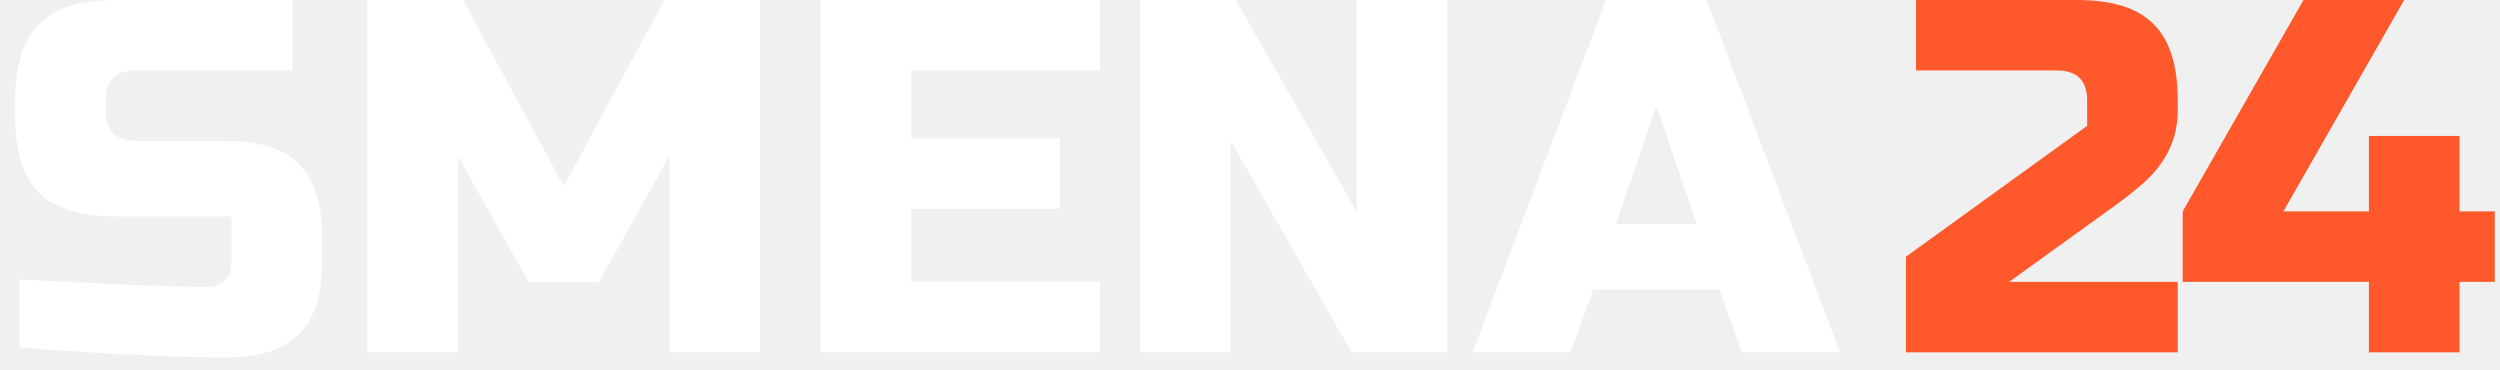
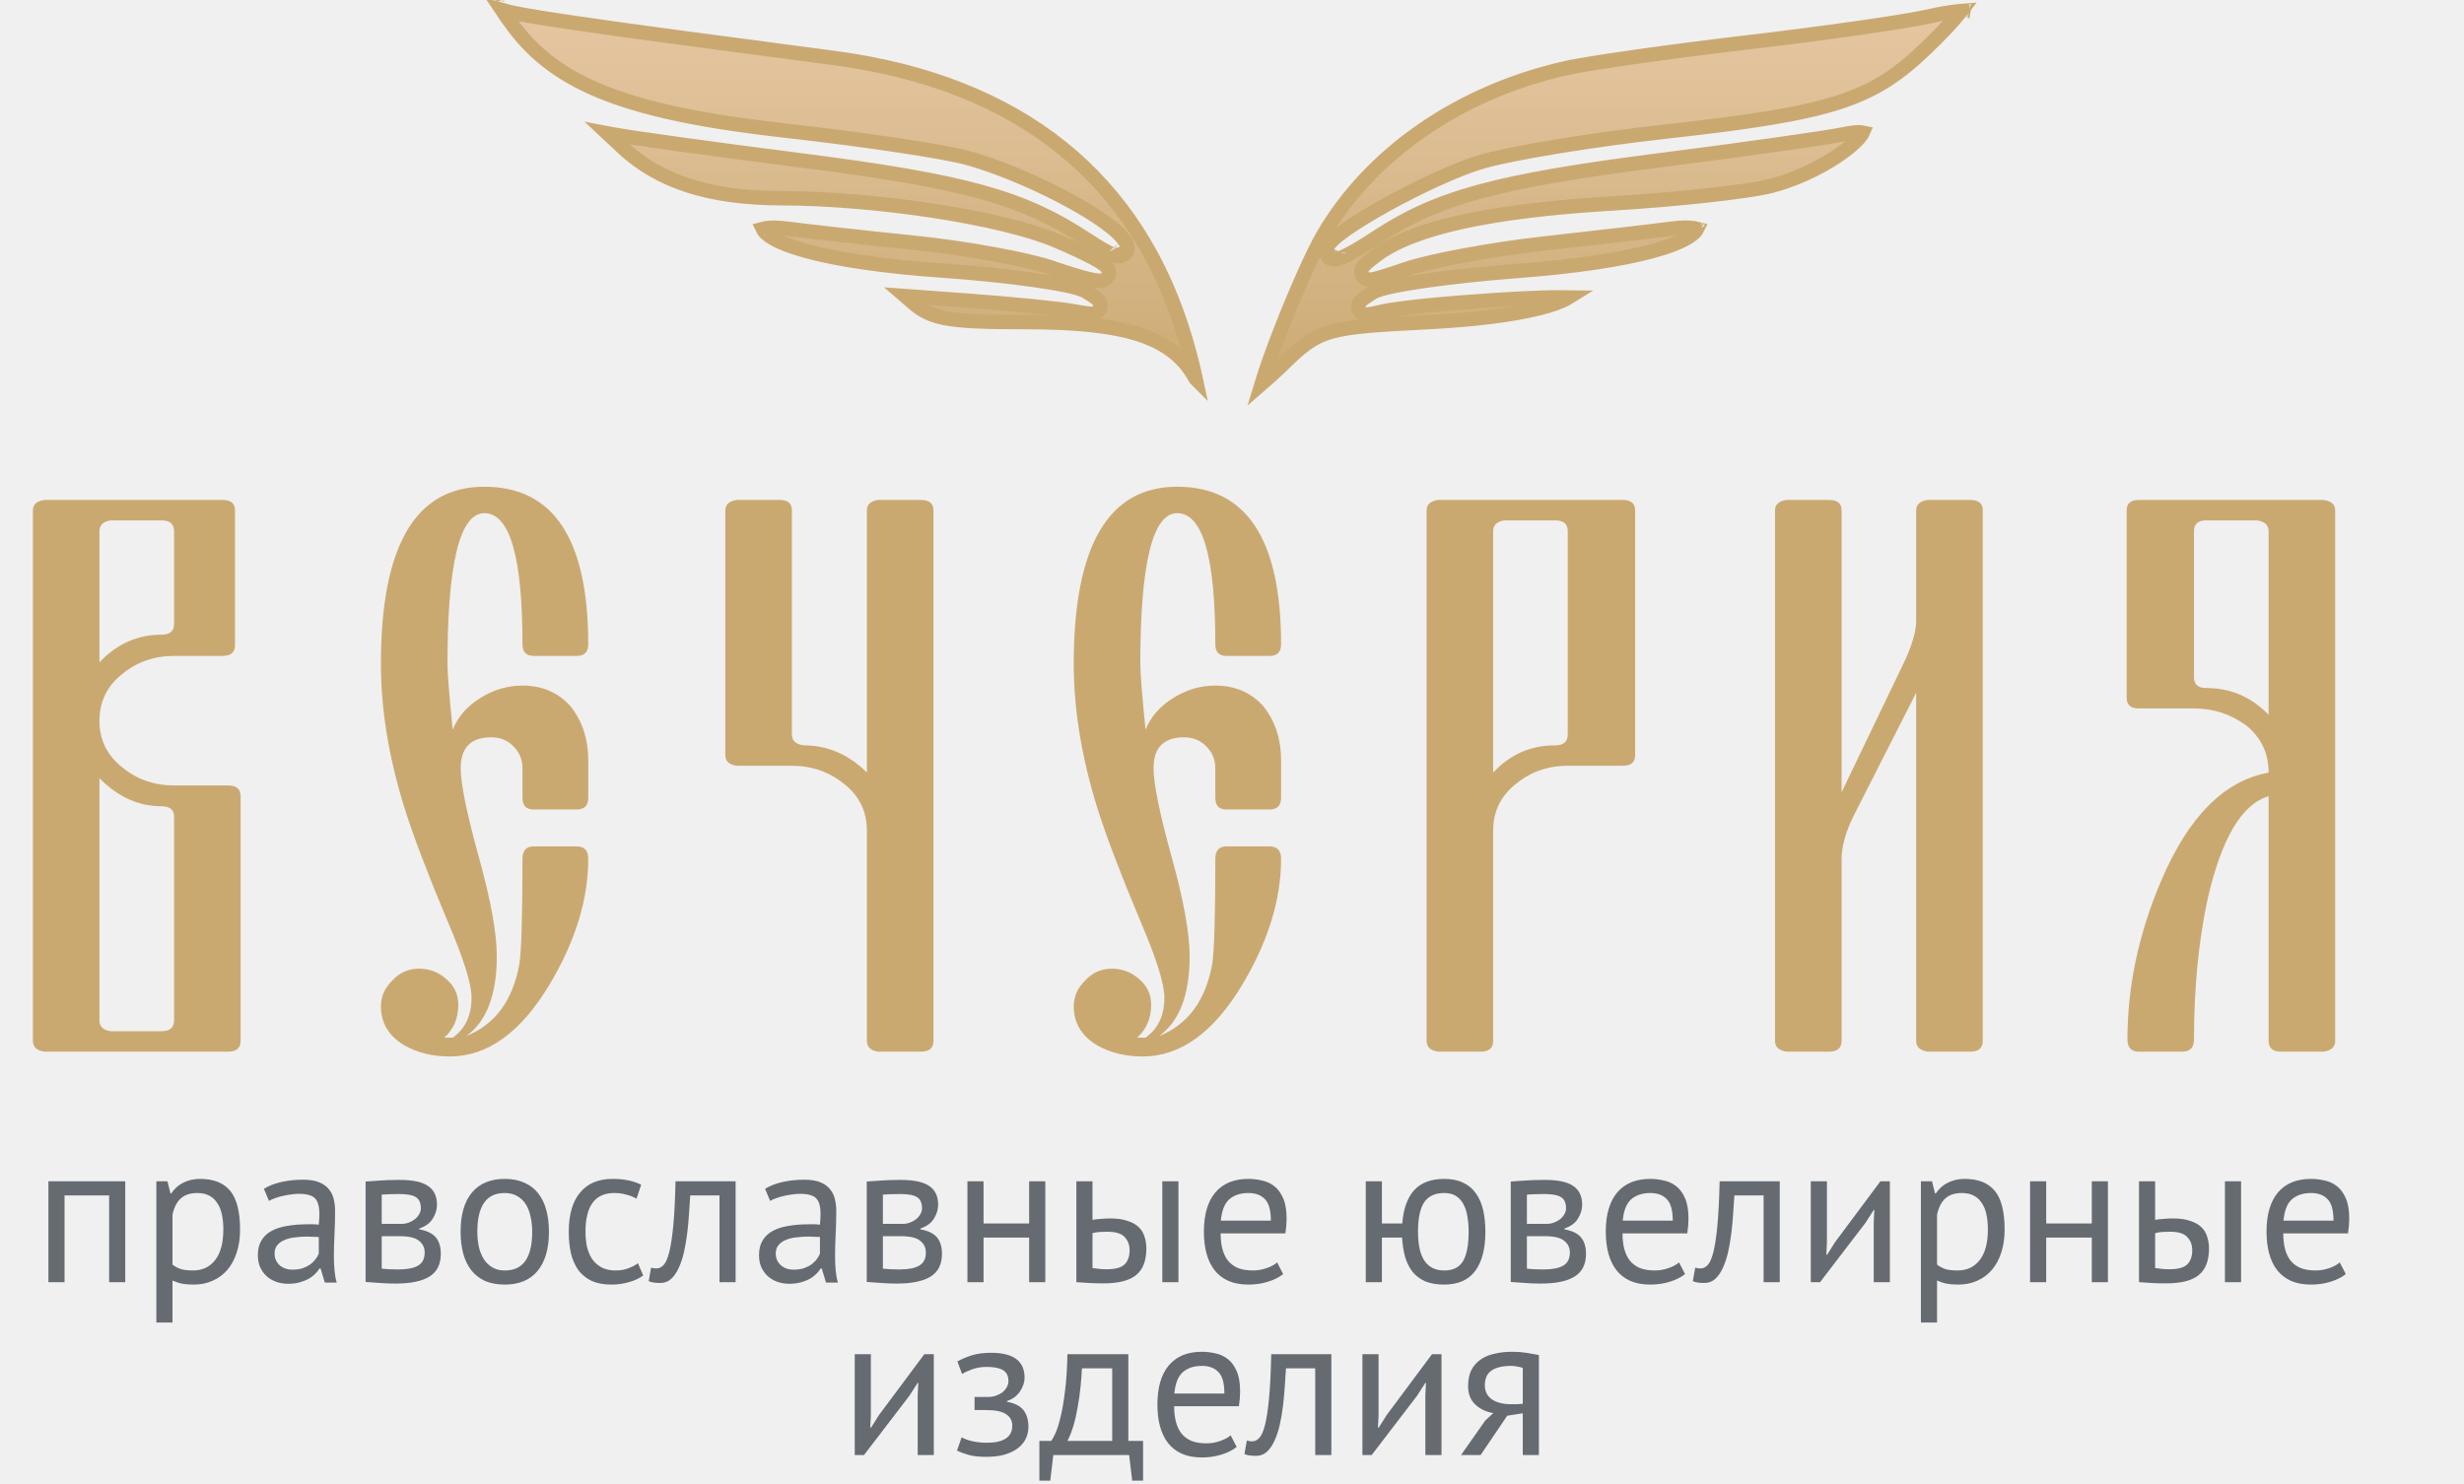
- <svg xmlns="http://www.w3.org/2000/svg" width="149" height="22" viewBox="0 0 149 22" fill="none">
-   <path d="M1.17 16.65C6.65 16.95 10.36 17.1 12.3 17.1C12.76 17.1 13.12 16.97 13.38 16.71C13.66 16.43 13.8 16.06 13.8 15.6V12.9H6.9C4.8 12.9 3.27 12.43 2.31 11.49C1.37 10.53 0.9 9 0.9 6.9V6C0.9 3.9 1.37 2.38 2.31 1.44C3.27 0.48 4.8 0 6.9 0H17.43V4.2H8.1C6.9 4.2 6.3 4.8 6.3 6V6.6C6.3 7.8 6.9 8.4 8.1 8.4H13.5C15.46 8.4 16.9 8.86 17.82 9.78C18.74 10.7 19.2 12.14 19.2 14.1V15.6C19.2 17.56 18.74 19 17.82 19.92C16.9 20.84 15.46 21.3 13.5 21.3C12.48 21.3 11.4 21.28 10.26 21.24L7.5 21.12C5.46 21.02 3.35 20.88 1.17 20.7V16.65Z" fill="white" />
-   <path d="M39.898 9.3L35.698 16.8H31.498L27.298 9.3V21H21.898V0H27.598L33.598 11.1L39.598 0H45.298V21H39.898V9.3Z" fill="white" />
-   <path d="M65.559 21H48.909V0H65.559V4.2H54.309V8.25H63.159V12.45H54.309V16.8H65.559V21Z" fill="white" />
-   <path d="M86.252 21H80.552L73.352 8.4V21H67.952V0H73.652L80.852 12.6V0H86.252V21Z" fill="white" />
-   <path d="M93.616 21H87.766L95.716 0H101.716L109.666 21H103.816L102.466 17.25H94.966L93.616 21ZM96.316 13.35H101.116L98.716 6.3L96.316 13.35Z" fill="white" />
-   <path d="M129.794 6.6C129.794 8.3 129.074 9.77 127.634 11.01C127.194 11.39 126.714 11.77 126.194 12.15L119.744 16.8H129.794V21H113.594V15.3L124.394 7.5V6C124.394 4.8 123.794 4.2 122.594 4.2H114.194V0H123.794C125.894 0 127.414 0.48 128.354 1.44C129.314 2.38 129.794 3.9 129.794 6V6.6Z" fill="#FF582B" />
-   <path d="M141.188 16.8H130.088V12.6L137.288 0H143.288L136.088 12.6H141.188V8.1H146.588V12.6H148.688V16.8H146.588V21H141.188V16.8Z" fill="#FF582B" />
+ <svg xmlns="http://www.w3.org/2000/svg" width="171" height="103" viewBox="0 0 171 103" fill="none">
+   <path d="M64.87 14.644C61.395 14.108 57.54 13.768 54.179 13.759C49.194 13.744 45.724 12.596 43.192 10.225L42.851 10.59L43.192 10.225L42.157 9.255L42.617 9.342L42.617 9.342C43.818 9.569 49.642 10.373 55.548 11.127C67.056 12.598 70.978 13.704 75.407 16.617C76.283 17.193 76.953 17.582 77.34 17.715C77.431 17.747 77.573 17.789 77.722 17.778C77.802 17.772 77.935 17.746 78.056 17.643C78.189 17.529 78.241 17.378 78.248 17.253C78.26 17.057 78.168 16.892 78.126 16.822C78.069 16.724 77.992 16.621 77.905 16.515L77.616 16.752L77.905 16.515C77.538 16.068 76.915 15.574 76.167 15.076C75.409 14.571 74.487 14.04 73.49 13.527C71.497 12.502 69.174 11.532 67.216 10.98L67.08 11.461L67.216 10.98C65.592 10.522 59.904 9.67 54.592 9.078C43.572 7.851 38.656 5.888 35.627 1.817L35.627 1.817C35.287 1.36 35.026 0.995 34.837 0.709C35.16 0.8 35.602 0.896 36.204 1.007C37.065 1.166 38.285 1.36 40.014 1.613C43.475 2.119 48.996 2.86 57.812 4.017C64.298 4.868 69.594 6.965 73.677 10.242C77.756 13.517 80.652 17.995 82.306 23.658C82.602 24.675 82.815 25.516 82.948 26.166C82.956 26.204 82.963 26.242 82.971 26.279C82.97 26.278 82.969 26.277 82.969 26.276L82.86 26.072L82.854 26.071C82.065 24.718 80.851 23.794 79.031 23.21C77.145 22.605 74.59 22.359 71.137 22.359C68.425 22.359 66.802 22.301 65.683 22.099C64.604 21.905 64.013 21.581 63.364 21.022C63.364 21.022 63.364 21.022 63.364 21.022L62.818 20.551L67.043 20.86L67.044 20.86C70.203 21.09 73.561 21.427 74.515 21.604C74.904 21.676 75.215 21.729 75.441 21.756C75.552 21.769 75.661 21.778 75.756 21.776C75.804 21.775 75.864 21.771 75.927 21.757C75.981 21.745 76.096 21.714 76.199 21.619C76.332 21.497 76.391 21.322 76.367 21.15C76.348 21.016 76.283 20.921 76.251 20.878C76.182 20.787 76.09 20.712 76.021 20.66C75.869 20.545 75.64 20.4 75.36 20.231L75.36 20.231C75.213 20.142 75.015 20.07 74.811 20.009C74.595 19.945 74.333 19.881 74.032 19.817C73.432 19.69 72.657 19.559 71.766 19.433C69.982 19.181 67.706 18.943 65.366 18.779C61.343 18.496 58.144 18.023 55.963 17.423C54.869 17.122 54.062 16.798 53.54 16.469C53.165 16.233 52.996 16.034 52.928 15.886C52.983 15.871 53.053 15.856 53.142 15.843C53.505 15.791 54.039 15.792 54.648 15.875L54.649 15.875C55.939 16.05 59.902 16.489 63.454 16.852C66.997 17.214 71.292 18 72.99 18.585C74.098 18.967 74.942 19.223 75.516 19.361C75.798 19.429 76.039 19.474 76.222 19.485C76.305 19.491 76.425 19.493 76.541 19.46C76.601 19.444 76.7 19.408 76.79 19.323C76.895 19.224 76.959 19.085 76.96 18.932C76.961 18.799 76.914 18.697 76.881 18.64C76.846 18.58 76.805 18.532 76.772 18.497C76.706 18.427 76.625 18.363 76.545 18.305C76.382 18.189 76.153 18.054 75.871 17.903C75.303 17.599 74.463 17.203 73.356 16.727C71.465 15.914 68.334 15.179 64.87 14.644ZM77.275 17.35C77.275 17.35 77.273 17.346 77.27 17.339C77.274 17.347 77.276 17.351 77.275 17.35ZM34.496 0.097C34.496 0.097 34.497 0.1 34.498 0.105C34.496 0.099 34.496 0.097 34.496 0.097ZM52.787 15.94C52.787 15.94 52.788 15.939 52.79 15.938C52.788 15.939 52.787 15.94 52.787 15.94ZM108.693 4.726L108.584 4.238L108.693 4.726C110.278 4.371 115.927 3.567 121.255 2.943C126.571 2.32 132.235 1.511 133.833 1.144C134.6 0.967 135.328 0.843 135.878 0.786C135.955 0.778 136.028 0.771 136.095 0.766C136.011 0.874 135.912 0.995 135.799 1.128C135.293 1.725 134.543 2.514 133.672 3.348L134.015 3.706L133.672 3.348C131.769 5.172 130.16 6.281 127.6 7.106C125.006 7.942 121.429 8.488 115.572 9.137C110.649 9.682 104.931 10.614 102.866 11.216C101.115 11.727 98.456 12.972 96.251 14.189C95.144 14.799 94.135 15.412 93.397 15.932C93.03 16.191 92.716 16.437 92.49 16.656C92.377 16.765 92.272 16.88 92.193 16.996C92.122 17.1 92.026 17.27 92.026 17.477C92.026 17.626 92.088 17.796 92.243 17.91C92.369 18.003 92.501 18.016 92.564 18.018C92.691 18.023 92.814 17.988 92.892 17.962C93.069 17.905 93.296 17.801 93.545 17.672C94.053 17.409 94.741 16.999 95.489 16.505C99.72 13.712 103.761 12.585 115.168 11.127C121.069 10.373 126.822 9.561 127.932 9.322C128.503 9.2 128.894 9.167 129.141 9.185C129.198 9.189 129.241 9.195 129.273 9.202C129.266 9.218 129.257 9.236 129.245 9.256C129.155 9.418 128.978 9.637 128.701 9.898C127.59 10.946 125.276 12.304 122.859 12.918C121.338 13.305 116.426 13.851 111.934 14.12C107.696 14.373 104.224 14.794 101.495 15.391C98.777 15.987 96.747 16.768 95.434 17.775C95.123 18.014 94.863 18.221 94.714 18.375C94.674 18.416 94.63 18.465 94.592 18.521C94.562 18.564 94.493 18.671 94.48 18.817C94.472 18.901 94.483 19.006 94.536 19.111C94.59 19.216 94.67 19.286 94.743 19.329C94.871 19.403 94.999 19.409 95.053 19.41C95.178 19.412 95.32 19.384 95.448 19.354C95.588 19.321 95.758 19.273 95.958 19.212C96.357 19.091 96.9 18.909 97.599 18.67C99.262 18.104 103.572 17.302 107.17 16.903C110.775 16.503 114.779 16.036 116.066 15.866C116.675 15.785 117.209 15.785 117.572 15.839C117.661 15.852 117.732 15.867 117.787 15.882C117.718 16.026 117.55 16.222 117.178 16.455C116.655 16.782 115.846 17.107 114.749 17.411C112.561 18.015 109.347 18.502 105.29 18.81C102.922 18.99 100.63 19.24 98.842 19.499C97.949 19.628 97.175 19.76 96.579 19.888C96.281 19.952 96.022 20.016 95.81 20.08C95.611 20.14 95.413 20.212 95.269 20.302C95.001 20.471 94.785 20.61 94.639 20.718C94.57 20.769 94.492 20.83 94.431 20.896C94.402 20.927 94.351 20.984 94.313 21.065C94.277 21.143 94.214 21.328 94.317 21.531C94.413 21.722 94.583 21.784 94.65 21.803C94.727 21.826 94.796 21.829 94.838 21.829C94.926 21.829 95.023 21.817 95.111 21.802C95.294 21.773 95.55 21.716 95.865 21.642C97.045 21.365 100.493 21.038 103.693 20.832C105.283 20.73 106.791 20.66 107.899 20.64C108.272 20.634 108.595 20.634 108.858 20.639C108.821 20.662 108.781 20.686 108.738 20.711C108.31 20.954 107.646 21.196 106.747 21.417C104.958 21.858 102.358 22.192 99.16 22.358C95.614 22.54 93.697 22.649 92.368 23.032C90.975 23.433 90.22 24.136 88.982 25.336L89.33 25.695L88.982 25.336C88.447 25.854 87.954 26.307 87.551 26.654C87.617 26.435 87.693 26.193 87.78 25.932C88.093 24.985 88.529 23.805 89.011 22.58C89.981 20.12 91.125 17.529 91.846 16.299C95.174 10.621 101.321 6.378 108.693 4.726ZM93.005 17.582C93.005 17.582 93.006 17.58 93.008 17.577C93.007 17.581 93.005 17.583 93.005 17.582ZM136.678 0.765C136.677 0.765 136.674 0.765 136.667 0.762C136.675 0.764 136.678 0.765 136.678 0.765ZM129.304 9.113C129.304 9.113 129.304 9.115 129.304 9.118C129.304 9.115 129.304 9.113 129.304 9.113ZM117.928 15.937C117.928 15.937 117.926 15.936 117.925 15.935C117.927 15.936 117.928 15.937 117.928 15.937ZM35.228 2.114L35.226 2.115L35.228 2.114Z" fill="url(#paint0_linear)" stroke="#CAA971" />
+   <path d="M15.836 54.52C16.412 54.52 16.699 54.77 16.699 55.271V72.249C16.699 72.749 16.412 73 15.836 73H3.089C2.551 72.926 2.282 72.675 2.282 72.249V35.427C2.282 35.019 2.551 34.777 3.089 34.703H15.447C16.022 34.703 16.31 34.944 16.31 35.427V44.778C16.31 45.279 16.022 45.53 15.447 45.53H12.079C10.706 45.53 9.509 45.947 8.489 46.782C7.431 47.617 6.902 48.703 6.902 50.039C6.902 51.356 7.431 52.432 8.489 53.267C9.509 54.102 10.706 54.52 12.079 54.52H15.836ZM6.902 70.829C6.902 71.256 7.162 71.506 7.682 71.581H11.216C11.791 71.581 12.079 71.33 12.079 70.829V56.69C12.079 56.208 11.791 55.967 11.216 55.967C9.621 55.967 8.183 55.317 6.902 54.019V70.829ZM11.216 44.055C11.791 44.055 12.079 43.804 12.079 43.303V36.874C12.079 36.373 11.791 36.123 11.216 36.123H7.682C7.162 36.197 6.902 36.447 6.902 36.874V45.975C8.108 44.695 9.546 44.055 11.216 44.055ZM31.222 73.334C30.016 73.334 28.958 73.074 28.049 72.555C26.973 71.905 26.435 71.005 26.435 69.855C26.435 69.168 26.704 68.565 27.242 68.046C27.743 67.508 28.355 67.239 29.079 67.239C29.802 67.239 30.433 67.48 30.971 67.962C31.528 68.426 31.806 69.02 31.806 69.744C31.806 70.69 31.482 71.451 30.832 72.026H31.417C32.289 71.414 32.725 70.486 32.725 69.243C32.725 68.296 32.168 66.524 31.055 63.927C29.701 60.698 28.717 58.119 28.105 56.19C26.991 52.645 26.435 49.278 26.435 46.086C26.435 37.885 28.828 33.785 33.615 33.785C38.421 33.785 40.824 37.431 40.824 44.723C40.824 45.261 40.555 45.53 40.017 45.53H37.039C36.519 45.53 36.26 45.261 36.26 44.723C36.26 38.655 35.378 35.622 33.615 35.622C31.909 35.622 31.055 39.11 31.055 46.086C31.055 46.736 31.176 48.257 31.417 50.651C31.788 49.742 32.428 49.009 33.337 48.452C34.246 47.877 35.221 47.589 36.26 47.589C37.651 47.589 38.774 48.081 39.627 49.065C40.425 50.085 40.824 51.319 40.824 52.766V55.382C40.824 55.92 40.555 56.19 40.017 56.19H37.039C36.519 56.19 36.26 55.92 36.26 55.382V53.323C36.26 52.729 36.046 52.219 35.619 51.792C35.211 51.384 34.701 51.18 34.089 51.18C32.678 51.18 31.973 51.894 31.973 53.323C31.973 54.399 32.391 56.449 33.226 59.474C34.061 62.48 34.478 64.78 34.478 66.376C34.478 69.048 33.773 70.894 32.363 71.915C34.348 71.117 35.573 69.465 36.037 66.96C36.185 66.088 36.26 63.639 36.26 59.613C36.26 59.038 36.519 58.75 37.039 58.75H40.017C40.555 58.75 40.824 59.038 40.824 59.613C40.824 62.415 39.943 65.3 38.18 68.269C36.176 71.645 33.857 73.334 31.222 73.334ZM60.162 53.629V35.427C60.162 35.019 60.422 34.777 60.941 34.703H63.919C64.494 34.703 64.782 34.944 64.782 35.427V72.249C64.782 72.749 64.494 73 63.919 73H60.941C60.422 72.926 60.162 72.675 60.162 72.249V57.665C60.162 56.329 59.633 55.243 58.575 54.408C57.536 53.573 56.33 53.156 54.957 53.156H51.144C50.606 53.081 50.337 52.84 50.337 52.432V35.427C50.337 35.019 50.606 34.777 51.144 34.703H54.122C54.679 34.703 54.957 34.944 54.957 35.427V50.985C54.957 51.412 55.226 51.662 55.764 51.736C57.434 51.736 58.9 52.367 60.162 53.629ZM79.305 73.334C78.099 73.334 77.041 73.074 76.132 72.555C75.056 71.905 74.517 71.005 74.517 69.855C74.517 69.168 74.787 68.565 75.325 68.046C75.826 67.508 76.438 67.239 77.162 67.239C77.885 67.239 78.516 67.48 79.054 67.962C79.611 68.426 79.889 69.02 79.889 69.744C79.889 70.69 79.564 71.451 78.915 72.026H79.499C80.371 71.414 80.808 70.486 80.808 69.243C80.808 68.296 80.251 66.524 79.138 63.927C77.783 60.698 76.8 58.119 76.187 56.19C75.074 52.645 74.517 49.278 74.517 46.086C74.517 37.885 76.911 33.785 81.698 33.785C86.504 33.785 88.907 37.431 88.907 44.723C88.907 45.261 88.638 45.53 88.1 45.53H85.121C84.602 45.53 84.342 45.261 84.342 44.723C84.342 38.655 83.461 35.622 81.698 35.622C79.991 35.622 79.138 39.11 79.138 46.086C79.138 46.736 79.258 48.257 79.499 50.651C79.871 49.742 80.511 49.009 81.42 48.452C82.329 47.877 83.303 47.589 84.342 47.589C85.734 47.589 86.856 48.081 87.71 49.065C88.508 50.085 88.907 51.319 88.907 52.766V55.382C88.907 55.92 88.638 56.19 88.1 56.19H85.121C84.602 56.19 84.342 55.92 84.342 55.382V53.323C84.342 52.729 84.129 52.219 83.702 51.792C83.294 51.384 82.784 51.18 82.171 51.18C80.761 51.18 80.056 51.894 80.056 53.323C80.056 54.399 80.474 56.449 81.308 59.474C82.144 62.48 82.561 64.78 82.561 66.376C82.561 69.048 81.856 70.894 80.446 71.915C82.431 71.117 83.656 69.465 84.12 66.96C84.268 66.088 84.342 63.639 84.342 59.613C84.342 59.038 84.602 58.75 85.121 58.75H88.1C88.638 58.75 88.907 59.038 88.907 59.613C88.907 62.415 88.025 65.3 86.263 68.269C84.259 71.645 81.939 73.334 79.305 73.334ZM113.477 52.432C113.477 52.915 113.189 53.156 112.614 53.156H108.801C107.428 53.156 106.231 53.573 105.211 54.408C104.153 55.243 103.624 56.329 103.624 57.665V72.249C103.624 72.749 103.337 73 102.761 73H99.811C99.273 72.926 99.004 72.675 99.004 72.249V35.427C99.004 35.019 99.273 34.777 99.811 34.703H112.614C113.189 34.703 113.477 34.944 113.477 35.427V52.432ZM107.938 51.736C108.513 51.736 108.801 51.486 108.801 50.985V36.874C108.801 36.373 108.513 36.123 107.938 36.123H104.404C103.884 36.197 103.624 36.447 103.624 36.874V53.629C104.793 52.367 106.231 51.736 107.938 51.736ZM132.981 48.09L128.723 56.468C128.111 57.655 127.805 58.722 127.805 59.669V72.249C127.805 72.749 127.517 73 126.942 73H123.992C123.454 72.926 123.185 72.675 123.185 72.249V35.427C123.185 35.019 123.454 34.777 123.992 34.703H126.942C127.517 34.703 127.805 34.944 127.805 35.427V54.993L132.007 46.253C132.657 44.936 132.981 43.878 132.981 43.081V35.427C132.981 35.019 133.25 34.777 133.789 34.703H136.739C137.314 34.703 137.602 34.944 137.602 35.427V72.249C137.602 72.749 137.314 73 136.739 73H133.789C133.25 72.926 132.981 72.675 132.981 72.249V48.09ZM153.098 47.756C154.805 47.756 156.253 48.378 157.44 49.621V36.874C157.44 36.447 157.171 36.197 156.633 36.123H153.098C152.542 36.123 152.263 36.373 152.263 36.874V47.005C152.263 47.506 152.542 47.756 153.098 47.756ZM157.44 55.271C155.585 55.809 154.175 58.184 153.21 62.396C152.579 65.328 152.263 68.575 152.263 72.137C152.263 72.712 151.994 73 151.456 73H148.423C147.903 73 147.643 72.712 147.643 72.137C147.643 68.463 148.423 64.799 149.981 61.144C151.874 56.69 154.36 54.185 157.44 53.629C157.44 52.293 156.93 51.208 155.909 50.373C154.833 49.575 153.618 49.176 152.263 49.176H148.423C147.866 49.176 147.588 48.925 147.588 48.424V35.427C147.588 34.944 147.866 34.703 148.423 34.703H161.253C161.791 34.777 162.06 35.019 162.06 35.427V72.249C162.06 72.675 161.791 72.926 161.253 73H158.303C157.728 73 157.44 72.749 157.44 72.249V55.271Z" fill="#CAA971" />
+   <path d="M7.573 82.98H4.479V89H3.359V82H8.693V89H7.573V82.98ZM10.851 82H11.621L11.831 82.84H11.887C12.102 82.513 12.377 82.266 12.713 82.098C13.059 81.921 13.451 81.832 13.889 81.832C14.823 81.832 15.518 82.107 15.975 82.658C16.433 83.209 16.661 84.109 16.661 85.36C16.661 85.948 16.582 86.48 16.423 86.956C16.274 87.423 16.059 87.819 15.779 88.146C15.499 88.473 15.159 88.725 14.757 88.902C14.365 89.079 13.927 89.168 13.441 89.168C13.096 89.168 12.821 89.145 12.615 89.098C12.419 89.061 12.205 88.991 11.971 88.888V91.8H10.851V82ZM13.679 82.812C13.203 82.812 12.825 82.938 12.545 83.19C12.275 83.433 12.083 83.806 11.971 84.31V87.782C12.139 87.913 12.331 88.015 12.545 88.09C12.76 88.155 13.045 88.188 13.399 88.188C14.043 88.188 14.552 87.95 14.925 87.474C15.308 86.989 15.499 86.279 15.499 85.346C15.499 84.963 15.467 84.618 15.401 84.31C15.336 83.993 15.229 83.727 15.079 83.512C14.939 83.288 14.753 83.115 14.519 82.994C14.295 82.873 14.015 82.812 13.679 82.812ZM18.314 82.518C18.668 82.303 19.079 82.145 19.546 82.042C20.022 81.939 20.516 81.888 21.03 81.888C21.515 81.888 21.902 81.953 22.192 82.084C22.49 82.215 22.714 82.387 22.864 82.602C23.022 82.807 23.125 83.036 23.172 83.288C23.228 83.54 23.256 83.792 23.256 84.044C23.256 84.604 23.242 85.15 23.214 85.682C23.186 86.214 23.172 86.718 23.172 87.194C23.172 87.539 23.186 87.866 23.214 88.174C23.242 88.482 23.293 88.767 23.368 89.028H22.542L22.248 88.048H22.178C22.094 88.179 21.986 88.309 21.856 88.44C21.734 88.561 21.585 88.673 21.408 88.776C21.23 88.869 21.025 88.949 20.792 89.014C20.558 89.079 20.292 89.112 19.994 89.112C19.695 89.112 19.415 89.065 19.154 88.972C18.902 88.879 18.682 88.748 18.496 88.58C18.309 88.403 18.16 88.193 18.048 87.95C17.945 87.707 17.894 87.432 17.894 87.124C17.894 86.713 17.978 86.373 18.146 86.102C18.314 85.822 18.547 85.603 18.846 85.444C19.154 85.276 19.518 85.159 19.938 85.094C20.367 85.019 20.838 84.982 21.352 84.982C21.482 84.982 21.608 84.982 21.73 84.982C21.86 84.982 21.991 84.991 22.122 85.01C22.15 84.73 22.164 84.478 22.164 84.254C22.164 83.741 22.061 83.381 21.856 83.176C21.65 82.971 21.277 82.868 20.736 82.868C20.577 82.868 20.404 82.882 20.218 82.91C20.04 82.929 19.854 82.961 19.658 83.008C19.471 83.045 19.289 83.097 19.112 83.162C18.944 83.218 18.794 83.283 18.664 83.358L18.314 82.518ZM20.302 88.132C20.563 88.132 20.796 88.099 21.002 88.034C21.207 87.959 21.384 87.871 21.534 87.768C21.683 87.656 21.804 87.535 21.898 87.404C22 87.273 22.075 87.147 22.122 87.026V85.864C21.991 85.855 21.856 85.85 21.716 85.85C21.585 85.841 21.454 85.836 21.324 85.836C21.034 85.836 20.75 85.855 20.47 85.892C20.199 85.92 19.956 85.981 19.742 86.074C19.536 86.158 19.368 86.279 19.238 86.438C19.116 86.587 19.056 86.779 19.056 87.012C19.056 87.339 19.172 87.609 19.406 87.824C19.639 88.029 19.938 88.132 20.302 88.132ZM25.371 82.014C25.698 81.995 26.038 81.972 26.393 81.944C26.757 81.916 27.205 81.902 27.737 81.902C28.661 81.902 29.324 82.047 29.725 82.336C30.126 82.616 30.327 83.045 30.327 83.624C30.327 83.951 30.229 84.273 30.033 84.59C29.846 84.898 29.534 85.127 29.095 85.276V85.332C29.646 85.435 30.033 85.626 30.257 85.906C30.481 86.186 30.593 86.559 30.593 87.026C30.593 87.754 30.332 88.281 29.809 88.608C29.286 88.935 28.502 89.098 27.457 89.098C27.065 89.098 26.701 89.084 26.365 89.056C26.029 89.037 25.698 89.014 25.371 88.986V82.014ZM26.491 88.062C26.668 88.081 26.841 88.095 27.009 88.104C27.186 88.113 27.392 88.118 27.625 88.118C28.25 88.118 28.712 88.029 29.011 87.852C29.319 87.675 29.473 87.371 29.473 86.942C29.473 86.606 29.342 86.335 29.081 86.13C28.829 85.915 28.376 85.808 27.723 85.808H26.491V88.062ZM27.863 84.954C28.031 84.954 28.194 84.926 28.353 84.87C28.512 84.814 28.652 84.739 28.773 84.646C28.904 84.543 29.006 84.427 29.081 84.296C29.165 84.165 29.207 84.025 29.207 83.876C29.207 83.503 29.095 83.246 28.871 83.106C28.647 82.957 28.255 82.882 27.695 82.882C27.396 82.882 27.158 82.887 26.981 82.896C26.813 82.905 26.65 82.915 26.491 82.924V84.954H27.863ZM31.965 85.5C31.965 84.315 32.227 83.409 32.749 82.784C33.281 82.149 34.042 81.832 35.031 81.832C35.554 81.832 36.007 81.921 36.389 82.098C36.781 82.266 37.103 82.513 37.355 82.84C37.607 83.157 37.794 83.545 37.915 84.002C38.037 84.45 38.097 84.949 38.097 85.5C38.097 86.685 37.831 87.595 37.299 88.23C36.777 88.855 36.021 89.168 35.031 89.168C34.509 89.168 34.051 89.084 33.659 88.916C33.277 88.739 32.959 88.491 32.707 88.174C32.455 87.847 32.269 87.46 32.147 87.012C32.026 86.555 31.965 86.051 31.965 85.5ZM33.127 85.5C33.127 85.855 33.16 86.195 33.225 86.522C33.3 86.849 33.412 87.133 33.561 87.376C33.711 87.619 33.907 87.815 34.149 87.964C34.392 88.113 34.686 88.188 35.031 88.188C36.301 88.197 36.935 87.301 36.935 85.5C36.935 85.136 36.898 84.791 36.823 84.464C36.758 84.137 36.651 83.853 36.501 83.61C36.352 83.367 36.156 83.176 35.913 83.036C35.671 82.887 35.377 82.812 35.031 82.812C33.762 82.803 33.127 83.699 33.127 85.5ZM44.637 88.538C44.357 88.743 44.026 88.897 43.643 89C43.261 89.112 42.859 89.168 42.439 89.168C41.898 89.168 41.441 89.084 41.067 88.916C40.694 88.739 40.386 88.491 40.143 88.174C39.91 87.847 39.737 87.46 39.625 87.012C39.523 86.555 39.471 86.051 39.471 85.5C39.471 84.315 39.733 83.409 40.255 82.784C40.778 82.149 41.529 81.832 42.509 81.832C42.957 81.832 43.335 81.869 43.643 81.944C43.961 82.009 44.245 82.107 44.497 82.238L44.175 83.204C43.961 83.083 43.722 82.989 43.461 82.924C43.2 82.849 42.92 82.812 42.621 82.812C41.296 82.812 40.633 83.708 40.633 85.5C40.633 85.855 40.666 86.195 40.731 86.522C40.806 86.839 40.922 87.124 41.081 87.376C41.249 87.619 41.464 87.815 41.725 87.964C41.996 88.113 42.327 88.188 42.719 88.188C43.055 88.188 43.354 88.137 43.615 88.034C43.886 87.931 44.105 87.815 44.273 87.684L44.637 88.538ZM49.932 82.98H47.902C47.874 83.372 47.846 83.797 47.818 84.254C47.79 84.702 47.748 85.155 47.692 85.612C47.636 86.06 47.561 86.494 47.468 86.914C47.375 87.325 47.253 87.689 47.104 88.006C46.964 88.323 46.787 88.58 46.572 88.776C46.367 88.963 46.119 89.056 45.83 89.056C45.653 89.056 45.499 89.047 45.368 89.028C45.237 89.009 45.121 88.977 45.018 88.93L45.186 87.992C45.298 88.029 45.419 88.048 45.55 88.048C45.737 88.048 45.905 87.969 46.054 87.81C46.203 87.651 46.334 87.353 46.446 86.914C46.558 86.466 46.651 85.85 46.726 85.066C46.801 84.282 46.852 83.26 46.88 82H51.052V89H49.932V82.98ZM53.095 82.518C53.45 82.303 53.86 82.145 54.327 82.042C54.803 81.939 55.298 81.888 55.811 81.888C56.296 81.888 56.684 81.953 56.973 82.084C57.272 82.215 57.496 82.387 57.645 82.602C57.804 82.807 57.906 83.036 57.953 83.288C58.009 83.54 58.037 83.792 58.037 84.044C58.037 84.604 58.023 85.15 57.995 85.682C57.967 86.214 57.953 86.718 57.953 87.194C57.953 87.539 57.967 87.866 57.995 88.174C58.023 88.482 58.074 88.767 58.149 89.028H57.323L57.029 88.048H56.959C56.875 88.179 56.768 88.309 56.637 88.44C56.516 88.561 56.366 88.673 56.189 88.776C56.012 88.869 55.806 88.949 55.573 89.014C55.34 89.079 55.074 89.112 54.775 89.112C54.476 89.112 54.196 89.065 53.935 88.972C53.683 88.879 53.464 88.748 53.277 88.58C53.09 88.403 52.941 88.193 52.829 87.95C52.726 87.707 52.675 87.432 52.675 87.124C52.675 86.713 52.759 86.373 52.927 86.102C53.095 85.822 53.328 85.603 53.627 85.444C53.935 85.276 54.299 85.159 54.719 85.094C55.148 85.019 55.62 84.982 56.133 84.982C56.264 84.982 56.39 84.982 56.511 84.982C56.642 84.982 56.772 84.991 56.903 85.01C56.931 84.73 56.945 84.478 56.945 84.254C56.945 83.741 56.842 83.381 56.637 83.176C56.432 82.971 56.058 82.868 55.517 82.868C55.358 82.868 55.186 82.882 54.999 82.91C54.822 82.929 54.635 82.961 54.439 83.008C54.252 83.045 54.07 83.097 53.893 83.162C53.725 83.218 53.576 83.283 53.445 83.358L53.095 82.518ZM55.083 88.132C55.344 88.132 55.578 88.099 55.783 88.034C55.988 87.959 56.166 87.871 56.315 87.768C56.464 87.656 56.586 87.535 56.679 87.404C56.782 87.273 56.856 87.147 56.903 87.026V85.864C56.772 85.855 56.637 85.85 56.497 85.85C56.366 85.841 56.236 85.836 56.105 85.836C55.816 85.836 55.531 85.855 55.251 85.892C54.98 85.92 54.738 85.981 54.523 86.074C54.318 86.158 54.15 86.279 54.019 86.438C53.898 86.587 53.837 86.779 53.837 87.012C53.837 87.339 53.954 87.609 54.187 87.824C54.42 88.029 54.719 88.132 55.083 88.132ZM60.152 82.014C60.479 81.995 60.82 81.972 61.174 81.944C61.538 81.916 61.986 81.902 62.518 81.902C63.442 81.902 64.105 82.047 64.506 82.336C64.908 82.616 65.108 83.045 65.108 83.624C65.108 83.951 65.01 84.273 64.814 84.59C64.628 84.898 64.315 85.127 63.876 85.276V85.332C64.427 85.435 64.814 85.626 65.038 85.906C65.262 86.186 65.374 86.559 65.374 87.026C65.374 87.754 65.113 88.281 64.59 88.608C64.068 88.935 63.284 89.098 62.238 89.098C61.846 89.098 61.482 89.084 61.146 89.056C60.81 89.037 60.479 89.014 60.152 88.986V82.014ZM61.272 88.062C61.45 88.081 61.622 88.095 61.79 88.104C61.968 88.113 62.173 88.118 62.406 88.118C63.032 88.118 63.494 88.029 63.792 87.852C64.1 87.675 64.254 87.371 64.254 86.942C64.254 86.606 64.124 86.335 63.862 86.13C63.61 85.915 63.158 85.808 62.504 85.808H61.272V88.062ZM62.644 84.954C62.812 84.954 62.976 84.926 63.134 84.87C63.293 84.814 63.433 84.739 63.554 84.646C63.685 84.543 63.788 84.427 63.862 84.296C63.946 84.165 63.988 84.025 63.988 83.876C63.988 83.503 63.876 83.246 63.652 83.106C63.428 82.957 63.036 82.882 62.476 82.882C62.178 82.882 61.94 82.887 61.762 82.896C61.594 82.905 61.431 82.915 61.272 82.924V84.954H62.644ZM71.422 85.906H68.258V89H67.138V82H68.258V84.926H71.422V82H72.543V89H71.422V85.906ZM75.819 88.02C76.164 88.076 76.496 88.104 76.813 88.104C77.401 88.104 77.812 87.992 78.045 87.768C78.278 87.535 78.395 87.208 78.395 86.788C78.395 86.415 78.278 86.107 78.045 85.864C77.821 85.621 77.424 85.5 76.855 85.5C76.696 85.5 76.524 85.505 76.337 85.514C76.15 85.523 75.978 85.551 75.819 85.598V88.02ZM75.819 84.674C76.043 84.637 76.258 84.613 76.463 84.604C76.668 84.585 76.864 84.576 77.051 84.576C77.527 84.576 77.924 84.632 78.241 84.744C78.568 84.847 78.829 84.991 79.025 85.178C79.221 85.365 79.356 85.589 79.431 85.85C79.515 86.102 79.557 86.373 79.557 86.662C79.557 87.511 79.319 88.127 78.843 88.51C78.376 88.893 77.616 89.084 76.561 89.084C75.964 89.084 75.343 89.056 74.699 89V82H75.819V84.674ZM80.663 82H81.783V89H80.663V82ZM89.051 88.44C88.771 88.664 88.417 88.841 87.987 88.972C87.567 89.103 87.119 89.168 86.643 89.168C86.111 89.168 85.649 89.084 85.257 88.916C84.865 88.739 84.543 88.491 84.291 88.174C84.039 87.847 83.853 87.46 83.731 87.012C83.61 86.564 83.549 86.06 83.549 85.5C83.549 84.305 83.815 83.395 84.347 82.77C84.879 82.145 85.64 81.832 86.629 81.832C86.947 81.832 87.264 81.869 87.581 81.944C87.899 82.009 88.183 82.14 88.435 82.336C88.687 82.532 88.893 82.812 89.051 83.176C89.21 83.531 89.289 84.002 89.289 84.59C89.289 84.898 89.261 85.239 89.205 85.612H84.711C84.711 86.023 84.753 86.387 84.837 86.704C84.921 87.021 85.052 87.292 85.229 87.516C85.407 87.731 85.635 87.899 85.915 88.02C86.205 88.132 86.555 88.188 86.965 88.188C87.283 88.188 87.6 88.132 87.917 88.02C88.235 87.908 88.473 87.777 88.631 87.628L89.051 88.44ZM86.643 82.812C86.093 82.812 85.649 82.957 85.313 83.246C84.987 83.535 84.791 84.03 84.725 84.73H88.197C88.197 84.021 88.062 83.526 87.791 83.246C87.521 82.957 87.138 82.812 86.643 82.812ZM100.215 89.168C99.711 89.168 99.277 89.093 98.913 88.944C98.558 88.785 98.264 88.566 98.031 88.286C97.807 87.997 97.634 87.651 97.513 87.25C97.401 86.839 97.331 86.391 97.303 85.906H95.903V89H94.783V82H95.903V84.926H97.317C97.392 83.927 97.662 83.162 98.129 82.63C98.605 82.098 99.31 81.832 100.243 81.832C100.756 81.832 101.19 81.921 101.545 82.098C101.909 82.266 102.203 82.513 102.427 82.84C102.66 83.157 102.828 83.545 102.931 84.002C103.034 84.45 103.085 84.949 103.085 85.5C103.085 86.685 102.847 87.595 102.371 88.23C101.904 88.855 101.186 89.168 100.215 89.168ZM98.409 85.5C98.409 85.864 98.437 86.209 98.493 86.536C98.549 86.863 98.647 87.152 98.787 87.404C98.927 87.647 99.114 87.838 99.347 87.978C99.59 88.118 99.888 88.188 100.243 88.188C100.84 88.188 101.27 87.973 101.531 87.544C101.792 87.105 101.923 86.424 101.923 85.5C101.923 85.136 101.895 84.791 101.839 84.464C101.792 84.137 101.704 83.853 101.573 83.61C101.442 83.358 101.27 83.162 101.055 83.022C100.84 82.882 100.565 82.812 100.229 82.812C99.585 82.812 99.118 83.031 98.829 83.47C98.549 83.899 98.409 84.576 98.409 85.5ZM104.846 82.014C105.172 81.995 105.513 81.972 105.868 81.944C106.232 81.916 106.68 81.902 107.212 81.902C108.136 81.902 108.798 82.047 109.2 82.336C109.601 82.616 109.802 83.045 109.802 83.624C109.802 83.951 109.704 84.273 109.508 84.59C109.321 84.898 109.008 85.127 108.57 85.276V85.332C109.12 85.435 109.508 85.626 109.732 85.906C109.956 86.186 110.068 86.559 110.068 87.026C110.068 87.754 109.806 88.281 109.284 88.608C108.761 88.935 107.977 89.098 106.932 89.098C106.54 89.098 106.176 89.084 105.84 89.056C105.504 89.037 105.172 89.014 104.846 88.986V82.014ZM105.966 88.062C106.143 88.081 106.316 88.095 106.484 88.104C106.661 88.113 106.866 88.118 107.1 88.118C107.725 88.118 108.187 88.029 108.486 87.852C108.794 87.675 108.948 87.371 108.948 86.942C108.948 86.606 108.817 86.335 108.556 86.13C108.304 85.915 107.851 85.808 107.198 85.808H105.966V88.062ZM107.338 84.954C107.506 84.954 107.669 84.926 107.828 84.87C107.986 84.814 108.126 84.739 108.248 84.646C108.378 84.543 108.481 84.427 108.556 84.296C108.64 84.165 108.682 84.025 108.682 83.876C108.682 83.503 108.57 83.246 108.346 83.106C108.122 82.957 107.73 82.882 107.17 82.882C106.871 82.882 106.633 82.887 106.456 82.896C106.288 82.905 106.124 82.915 105.966 82.924V84.954H107.338ZM116.942 88.44C116.662 88.664 116.307 88.841 115.878 88.972C115.458 89.103 115.01 89.168 114.534 89.168C114.002 89.168 113.54 89.084 113.148 88.916C112.756 88.739 112.434 88.491 112.182 88.174C111.93 87.847 111.743 87.46 111.622 87.012C111.501 86.564 111.44 86.06 111.44 85.5C111.44 84.305 111.706 83.395 112.238 82.77C112.77 82.145 113.531 81.832 114.52 81.832C114.837 81.832 115.155 81.869 115.472 81.944C115.789 82.009 116.074 82.14 116.326 82.336C116.578 82.532 116.783 82.812 116.942 83.176C117.101 83.531 117.18 84.002 117.18 84.59C117.18 84.898 117.152 85.239 117.096 85.612H112.602C112.602 86.023 112.644 86.387 112.728 86.704C112.812 87.021 112.943 87.292 113.12 87.516C113.297 87.731 113.526 87.899 113.806 88.02C114.095 88.132 114.445 88.188 114.856 88.188C115.173 88.188 115.491 88.132 115.808 88.02C116.125 87.908 116.363 87.777 116.522 87.628L116.942 88.44ZM114.534 82.812C113.983 82.812 113.54 82.957 113.204 83.246C112.877 83.535 112.681 84.03 112.616 84.73H116.088C116.088 84.021 115.953 83.526 115.682 83.246C115.411 82.957 115.029 82.812 114.534 82.812ZM122.393 82.98H120.363C120.335 83.372 120.307 83.797 120.279 84.254C120.251 84.702 120.209 85.155 120.153 85.612C120.097 86.06 120.022 86.494 119.929 86.914C119.835 87.325 119.714 87.689 119.565 88.006C119.425 88.323 119.247 88.58 119.033 88.776C118.827 88.963 118.58 89.056 118.291 89.056C118.113 89.056 117.959 89.047 117.829 89.028C117.698 89.009 117.581 88.977 117.479 88.93L117.647 87.992C117.759 88.029 117.88 88.048 118.011 88.048C118.197 88.048 118.365 87.969 118.515 87.81C118.664 87.651 118.795 87.353 118.907 86.914C119.019 86.466 119.112 85.85 119.187 85.066C119.261 84.282 119.313 83.26 119.341 82H123.513V89H122.393V82.98ZM130.036 84.856L130.078 83.988H130.036L129.462 84.884L126.312 89H125.668V82H126.788V86.27L126.746 87.096H126.802L127.348 86.228L130.498 82H131.156V89H130.036V84.856ZM133.31 82H134.08L134.29 82.84H134.346C134.561 82.513 134.836 82.266 135.172 82.098C135.518 81.921 135.91 81.832 136.348 81.832C137.282 81.832 137.977 82.107 138.434 82.658C138.892 83.209 139.12 84.109 139.12 85.36C139.12 85.948 139.041 86.48 138.882 86.956C138.733 87.423 138.518 87.819 138.238 88.146C137.958 88.473 137.618 88.725 137.216 88.902C136.824 89.079 136.386 89.168 135.9 89.168C135.555 89.168 135.28 89.145 135.074 89.098C134.878 89.061 134.664 88.991 134.43 88.888V91.8H133.31V82ZM136.138 82.812C135.662 82.812 135.284 82.938 135.004 83.19C134.734 83.433 134.542 83.806 134.43 84.31V87.782C134.598 87.913 134.79 88.015 135.004 88.09C135.219 88.155 135.504 88.188 135.858 88.188C136.502 88.188 137.011 87.95 137.384 87.474C137.767 86.989 137.958 86.279 137.958 85.346C137.958 84.963 137.926 84.618 137.86 84.31C137.795 83.993 137.688 83.727 137.538 83.512C137.398 83.288 137.212 83.115 136.978 82.994C136.754 82.873 136.474 82.812 136.138 82.812ZM145.169 85.906H142.005V89H140.885V82H142.005V84.926H145.169V82H146.289V89H145.169V85.906ZM149.565 88.02C149.911 88.076 150.242 88.104 150.559 88.104C151.147 88.104 151.558 87.992 151.791 87.768C152.025 87.535 152.141 87.208 152.141 86.788C152.141 86.415 152.025 86.107 151.791 85.864C151.567 85.621 151.171 85.5 150.601 85.5C150.443 85.5 150.27 85.505 150.083 85.514C149.897 85.523 149.724 85.551 149.565 85.598V88.02ZM149.565 84.674C149.789 84.637 150.004 84.613 150.209 84.604C150.415 84.585 150.611 84.576 150.797 84.576C151.273 84.576 151.67 84.632 151.987 84.744C152.314 84.847 152.575 84.991 152.771 85.178C152.967 85.365 153.103 85.589 153.177 85.85C153.261 86.102 153.303 86.373 153.303 86.662C153.303 87.511 153.065 88.127 152.589 88.51C152.123 88.893 151.362 89.084 150.307 89.084C149.71 89.084 149.089 89.056 148.445 89V82H149.565V84.674ZM154.409 82H155.529V89H154.409V82ZM162.797 88.44C162.517 88.664 162.163 88.841 161.733 88.972C161.313 89.103 160.865 89.168 160.389 89.168C159.857 89.168 159.395 89.084 159.003 88.916C158.611 88.739 158.289 88.491 158.037 88.174C157.785 87.847 157.599 87.46 157.477 87.012C157.356 86.564 157.295 86.06 157.295 85.5C157.295 84.305 157.561 83.395 158.093 82.77C158.625 82.145 159.386 81.832 160.375 81.832C160.693 81.832 161.01 81.869 161.327 81.944C161.645 82.009 161.929 82.14 162.181 82.336C162.433 82.532 162.639 82.812 162.797 83.176C162.956 83.531 163.035 84.002 163.035 84.59C163.035 84.898 163.007 85.239 162.951 85.612H158.457C158.457 86.023 158.499 86.387 158.583 86.704C158.667 87.021 158.798 87.292 158.975 87.516C159.153 87.731 159.381 87.899 159.661 88.02C159.951 88.132 160.301 88.188 160.711 88.188C161.029 88.188 161.346 88.132 161.663 88.02C161.981 87.908 162.219 87.777 162.377 87.628L162.797 88.44ZM160.389 82.812C159.839 82.812 159.395 82.957 159.059 83.246C158.733 83.535 158.537 84.03 158.471 84.73H161.943C161.943 84.021 161.808 83.526 161.537 83.246C161.267 82.957 160.884 82.812 160.389 82.812ZM63.686 96.856L63.728 95.988H63.686L63.112 96.884L59.962 101H59.318V94H60.438V98.27L60.396 99.096H60.452L60.998 98.228L64.148 94H64.806V101H63.686V96.856ZM67.633 97.878V96.968H68.613C68.781 96.968 68.944 96.94 69.103 96.884C69.271 96.828 69.42 96.753 69.551 96.66C69.681 96.557 69.784 96.441 69.859 96.31C69.943 96.17 69.985 96.025 69.985 95.876C69.985 95.512 69.859 95.255 69.607 95.106C69.355 94.957 68.977 94.882 68.473 94.882C68.109 94.882 67.773 94.938 67.465 95.05C67.166 95.162 66.933 95.269 66.765 95.372L66.443 94.504C66.723 94.345 67.049 94.205 67.423 94.084C67.805 93.963 68.258 93.902 68.781 93.902C70.33 93.902 71.105 94.476 71.105 95.624C71.105 95.951 70.998 96.273 70.783 96.59C70.578 96.898 70.279 97.117 69.887 97.248V97.304C70.438 97.407 70.82 97.603 71.035 97.892C71.259 98.181 71.371 98.564 71.371 99.04C71.371 99.339 71.31 99.614 71.189 99.866C71.067 100.118 70.885 100.337 70.643 100.524C70.4 100.711 70.092 100.86 69.719 100.972C69.355 101.075 68.93 101.126 68.445 101.126C67.969 101.126 67.572 101.084 67.255 101C66.947 100.916 66.667 100.813 66.415 100.692L66.737 99.768C66.951 99.889 67.208 99.983 67.507 100.048C67.815 100.113 68.146 100.146 68.501 100.146C69.07 100.146 69.504 100.048 69.803 99.852C70.102 99.656 70.251 99.357 70.251 98.956C70.251 98.62 70.111 98.359 69.831 98.172C69.551 97.976 69.089 97.878 68.445 97.878H67.633ZM79.329 102.778H78.573L78.362 101H73.099L72.888 102.778H72.132V100.02H72.959C73.033 99.917 73.131 99.735 73.252 99.474C73.374 99.203 73.49 98.83 73.603 98.354C73.724 97.869 73.826 97.271 73.91 96.562C74.004 95.843 74.06 94.989 74.079 94H78.306V100.02H79.329V102.778ZM77.186 100.02V94.98H75.087C75.068 95.372 75.035 95.801 74.989 96.268C74.942 96.725 74.876 97.187 74.793 97.654C74.718 98.111 74.62 98.545 74.499 98.956C74.377 99.367 74.237 99.721 74.079 100.02H77.186ZM85.825 100.44C85.545 100.664 85.19 100.841 84.761 100.972C84.341 101.103 83.893 101.168 83.417 101.168C82.885 101.168 82.423 101.084 82.031 100.916C81.639 100.739 81.317 100.491 81.065 100.174C80.813 99.847 80.626 99.46 80.505 99.012C80.383 98.564 80.323 98.06 80.323 97.5C80.323 96.305 80.589 95.395 81.121 94.77C81.653 94.145 82.413 93.832 83.403 93.832C83.72 93.832 84.037 93.869 84.355 93.944C84.672 94.009 84.957 94.14 85.209 94.336C85.461 94.532 85.666 94.812 85.825 95.176C85.983 95.531 86.063 96.002 86.063 96.59C86.063 96.898 86.035 97.239 85.979 97.612H81.485C81.485 98.023 81.527 98.387 81.611 98.704C81.695 99.021 81.825 99.292 82.003 99.516C82.18 99.731 82.409 99.899 82.689 100.02C82.978 100.132 83.328 100.188 83.739 100.188C84.056 100.188 84.373 100.132 84.691 100.02C85.008 99.908 85.246 99.777 85.405 99.628L85.825 100.44ZM83.417 94.812C82.866 94.812 82.423 94.957 82.087 95.246C81.76 95.535 81.564 96.03 81.499 96.73H84.971C84.971 96.021 84.835 95.526 84.565 95.246C84.294 94.957 83.911 94.812 83.417 94.812ZM91.276 94.98H89.246C89.218 95.372 89.19 95.797 89.162 96.254C89.134 96.702 89.092 97.155 89.036 97.612C88.98 98.06 88.905 98.494 88.812 98.914C88.718 99.325 88.597 99.689 88.448 100.006C88.308 100.323 88.13 100.58 87.916 100.776C87.71 100.963 87.463 101.056 87.174 101.056C86.996 101.056 86.842 101.047 86.712 101.028C86.581 101.009 86.464 100.977 86.362 100.93L86.53 99.992C86.642 100.029 86.763 100.048 86.894 100.048C87.08 100.048 87.248 99.969 87.398 99.81C87.547 99.651 87.678 99.353 87.79 98.914C87.902 98.466 87.995 97.85 88.07 97.066C88.144 96.282 88.196 95.26 88.224 94H92.396V101H91.276V94.98ZM98.919 96.856L98.961 95.988H98.919L98.345 96.884L95.195 101H94.551V94H95.671V98.27L95.629 99.096H95.685L96.231 98.228L99.381 94H100.039V101H98.919V96.856ZM105.679 98.102L104.601 98.27L102.753 101H101.395L103.075 98.606L103.635 98.088C103.15 98.013 102.735 97.817 102.389 97.5C102.053 97.183 101.885 96.753 101.885 96.212C101.885 95.792 101.955 95.433 102.095 95.134C102.245 94.835 102.455 94.588 102.725 94.392C102.996 94.196 103.318 94.056 103.691 93.972C104.065 93.879 104.485 93.832 104.951 93.832C105.297 93.832 105.619 93.855 105.917 93.902C106.216 93.949 106.51 94 106.799 94.056V101H105.679V98.102ZM105.679 94.952C105.558 94.905 105.423 94.873 105.273 94.854C105.124 94.826 104.993 94.812 104.881 94.812C104.284 94.812 103.827 94.919 103.509 95.134C103.201 95.349 103.047 95.689 103.047 96.156C103.047 96.576 103.211 96.903 103.537 97.136C103.873 97.36 104.312 97.472 104.853 97.472C104.863 97.472 104.877 97.472 104.895 97.472C104.914 97.472 104.951 97.472 105.007 97.472C105.063 97.472 105.143 97.472 105.245 97.472C105.348 97.463 105.493 97.453 105.679 97.444V94.952Z" fill="#666B72" />
+   <defs>
+     <linearGradient id="paint0_linear" x1="85.454" y1="0" x2="85.454" y2="27.799" gradientUnits="userSpaceOnUse">
+       <stop stop-color="#E4C29A" stop-opacity="0.9" />
+       <stop offset="1" stop-color="#CAA971" />
+     </linearGradient>
+   </defs>
</svg>
